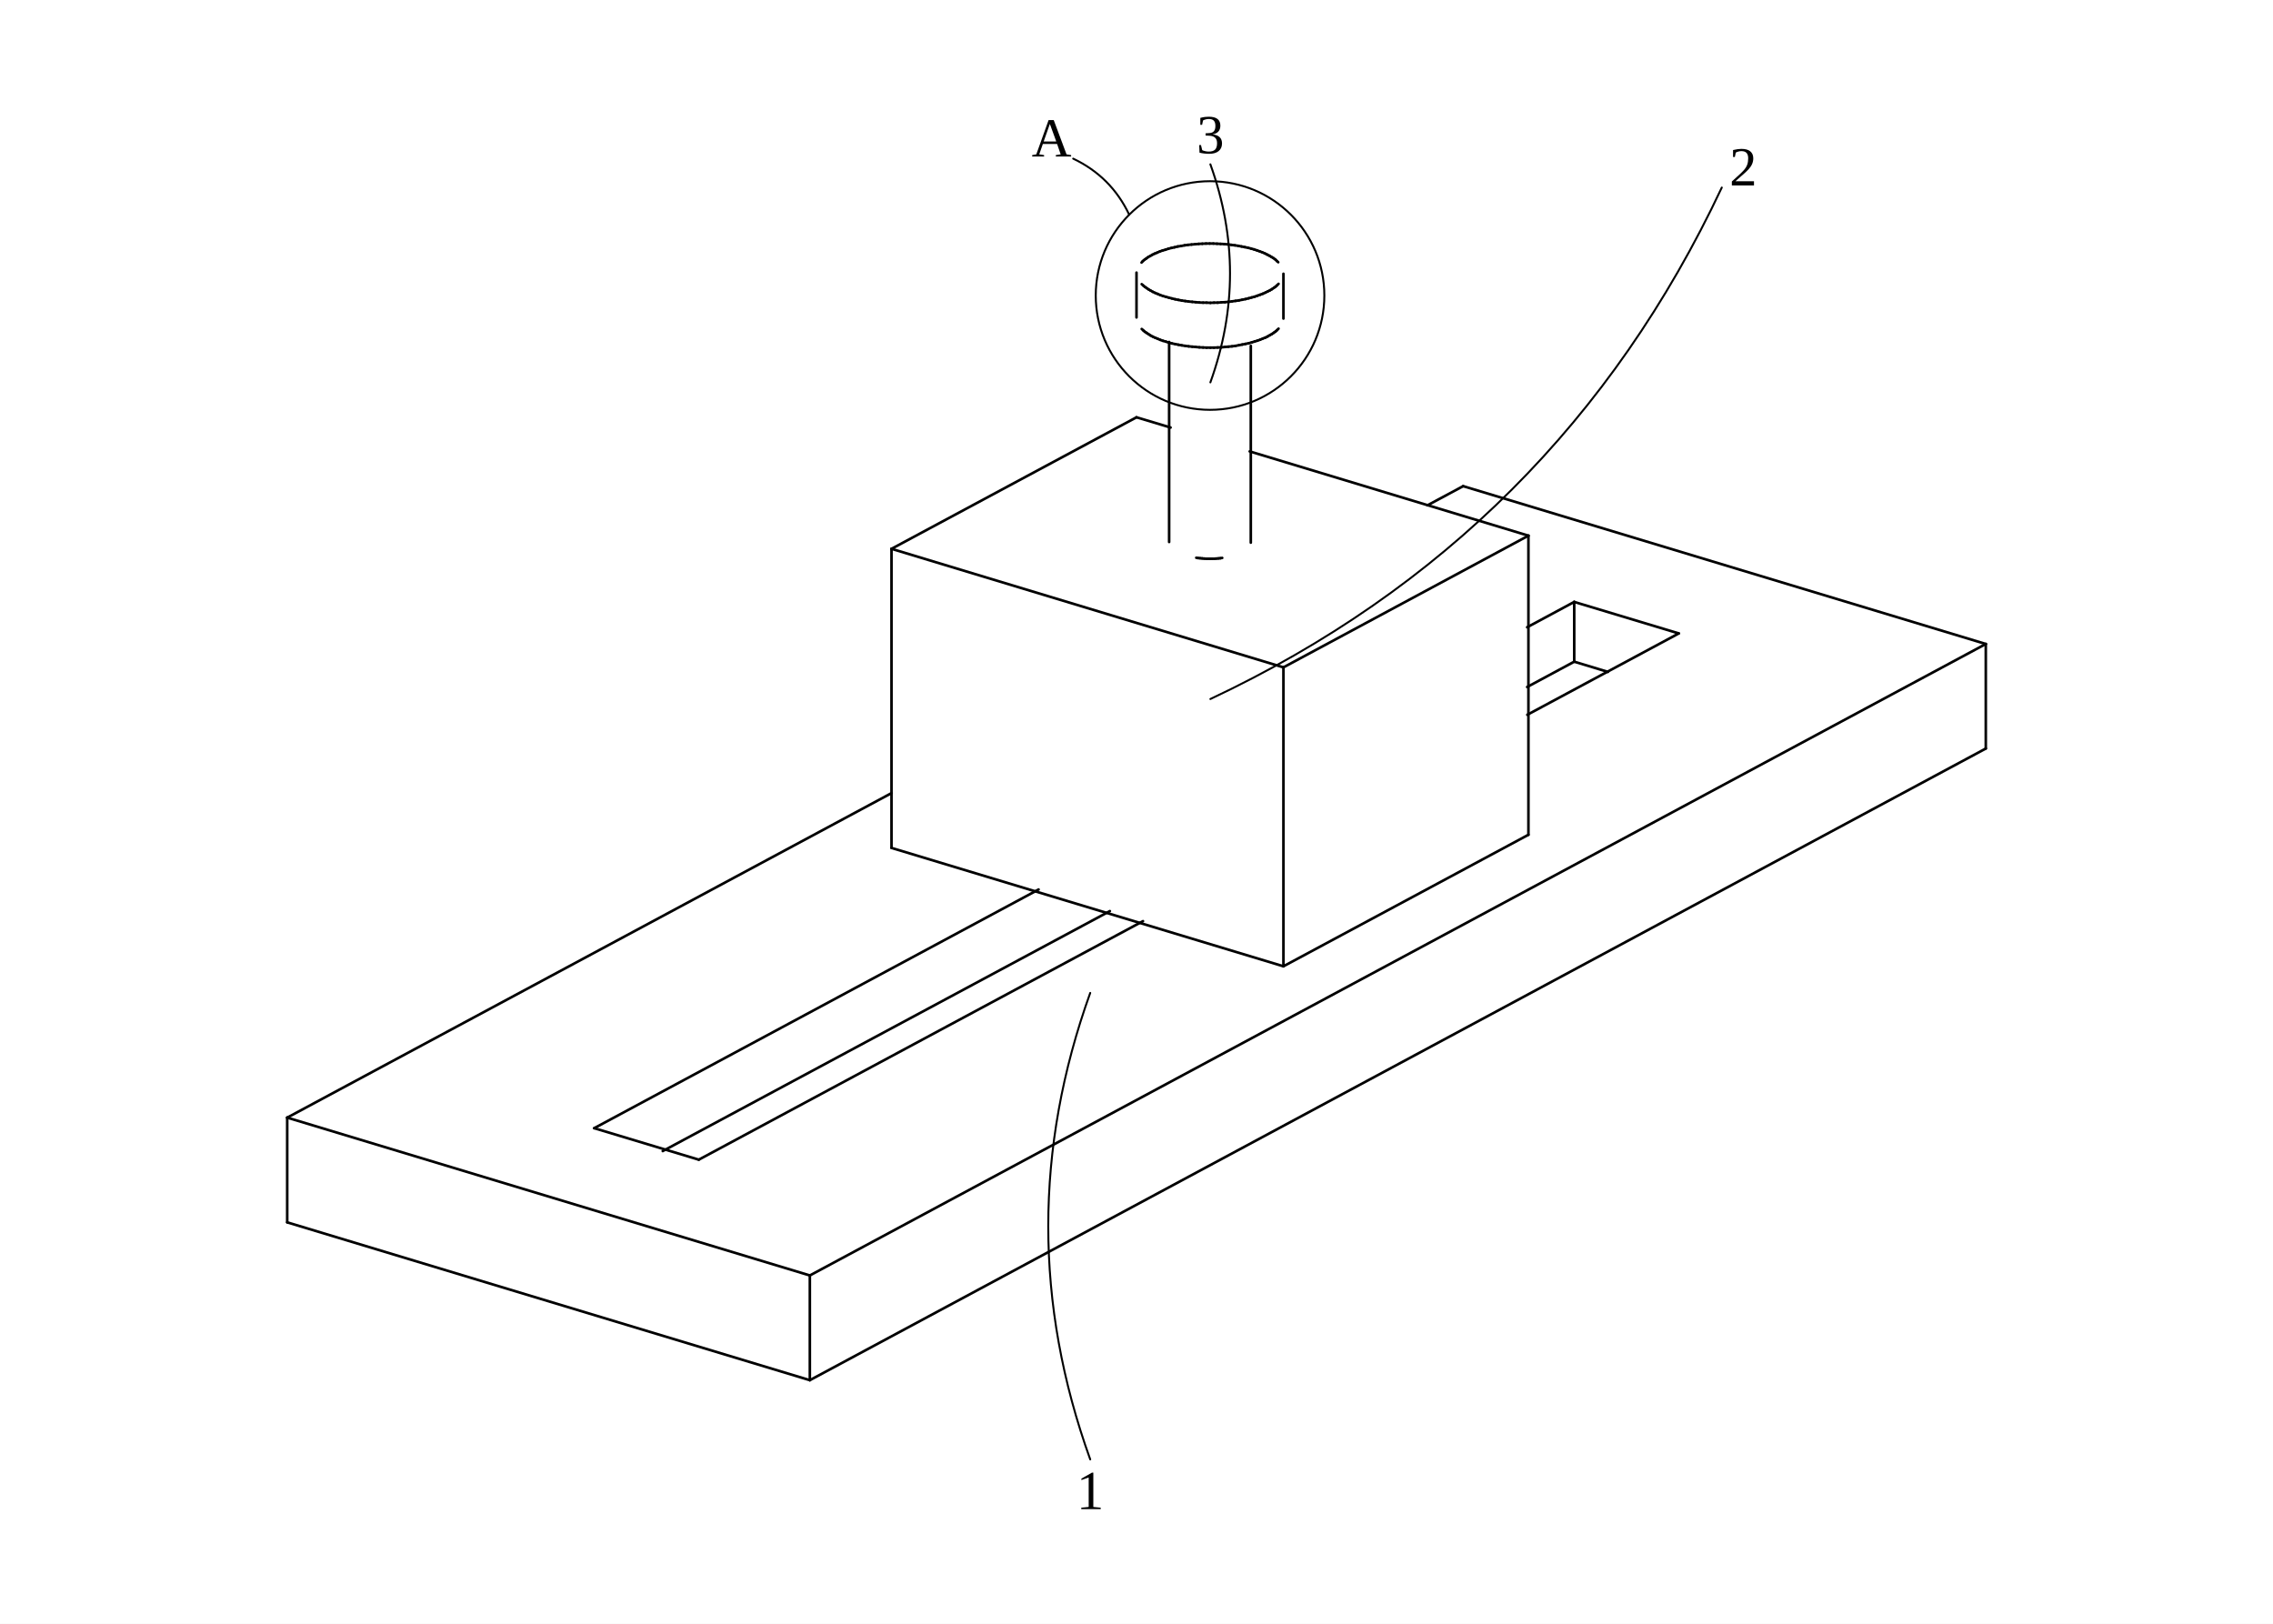
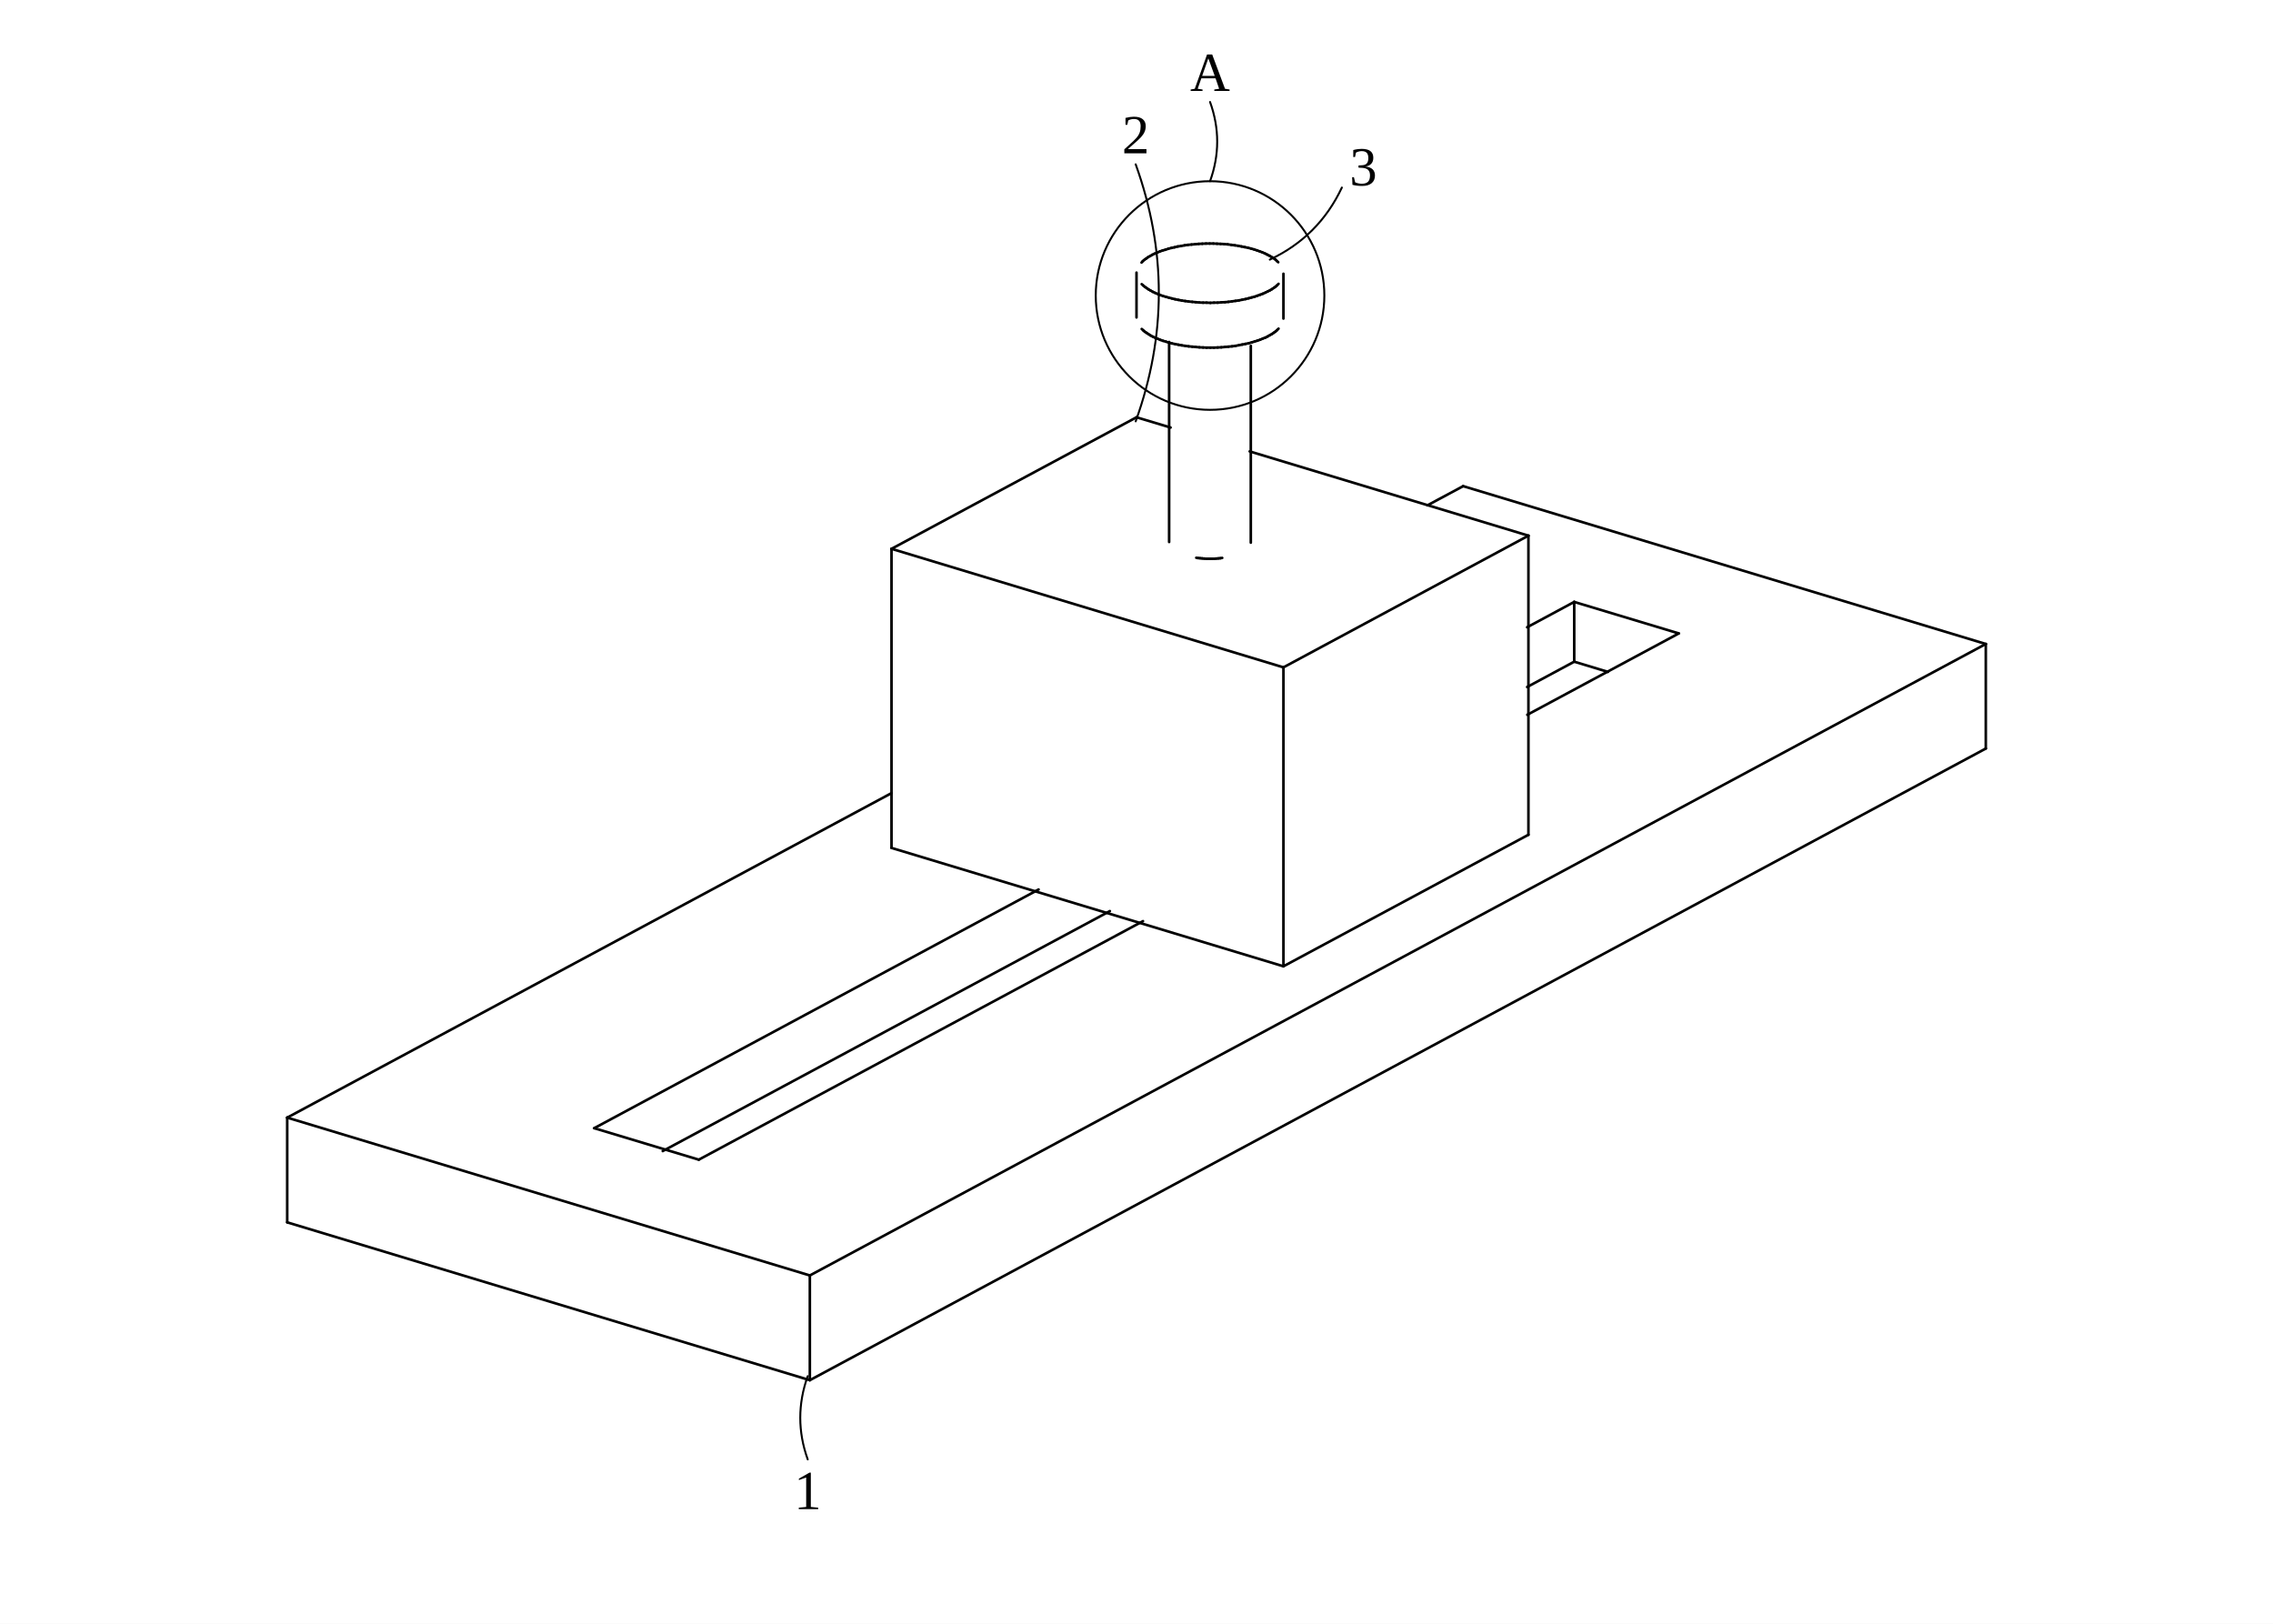
<svg xmlns="http://www.w3.org/2000/svg" width="1400" height="1000" viewBox="0 0 1400 1000" role="img" aria-label="测试立体图">
  <rect width="1400" height="1000" fill="#ffffff" />
  <g fill="none" stroke="#000000" stroke-width="1.6" stroke-linecap="round" stroke-linejoin="round" stroke-miterlimit="8">
    <path d="M 901.2 299.4 L 1223.1 396.6" />
    <path d="M 1223.1 461.0 L 1223.1 396.6" />
    <path d="M 176.9 752.8 L 176.9 688.3" />
    <path d="M 901.2 299.4 L 879.2 311.2M 549.2 488.4 L 176.9 688.3" />
    <path d="M 1034.0 390.1 L 969.6 370.7" />
    <path d="M 969.6 370.7 L 940.6 386.3M 639.7 547.8 L 366.0 694.8" />
    <path d="M 1034.0 390.1 L 940.7 440.2M 704.0 567.3 L 430.4 714.2" />
    <path d="M 366.0 694.8 L 430.4 714.2" />
    <path d="M 176.9 688.3 L 498.8 785.5" />
    <path d="M 1223.1 396.6 L 498.8 785.5" />
    <path d="M 498.8 785.5 L 498.8 850.0" />
    <path d="M 1223.1 461.0 L 498.8 850.0" />
    <path d="M 176.9 752.8 L 498.8 850.0" />
    <path d="M 408.2 708.9 L 683.6 561.1M 940.6 423.1 L 969.6 407.5" />
    <path d="M 969.6 370.7 L 969.6 407.5" />
    <path d="M 969.6 407.5 L 990.4 413.8" />
    <path d="M 700.0 257.0 L 721.0 263.3M 769.7 278.0 L 941.4 329.9" />
    <path d="M 941.4 514.1 L 941.4 329.9" />
    <path d="M 549.1 338.0 L 549.1 522.2" />
    <path d="M 549.1 522.2 L 790.5 595.1" />
    <path d="M 790.5 595.1 L 790.5 411.0" />
    <path d="M 549.1 338.0 L 790.5 411.0" />
    <path d="M 700.0 257.0 L 549.1 338.0" />
    <path d="M 941.4 514.1 L 790.5 595.1" />
    <path d="M 941.4 329.9 L 790.5 411.0" />
    <path d="M 736.8 343.5 L 738.0 343.7" />
    <path d="M 738.0 343.7 L 739.2 343.8" />
    <path d="M 739.2 343.8 L 740.4 343.9" />
    <path d="M 740.4 343.9 L 741.6 344.0" />
    <path d="M 741.6 344.0 L 742.9 344.1" />
    <path d="M 742.9 344.1 L 744.1 344.1" />
    <path d="M 744.1 344.1 L 745.4 344.1" />
    <path d="M 745.4 344.1 L 746.6 344.1" />
    <path d="M 746.6 344.1 L 747.9 344.1" />
    <path d="M 747.9 344.1 L 749.1 344.0" />
    <path d="M 749.1 344.0 L 750.4 343.9" />
    <path d="M 750.4 343.9 L 751.6 343.8" />
    <path d="M 751.6 343.8 L 752.8 343.6" />
    <path d="M 770.4 213.0 L 770.4 334.2" />
    <path d="M 720.1 210.6 L 720.1 333.8" />
    <path d="M 703.2 202.6 L 704.1 203.4" />
    <path d="M 704.1 203.4 L 705.1 204.3" />
    <path d="M 705.1 204.3 L 706.2 205.0" />
    <path d="M 706.2 205.0 L 707.4 205.8" />
    <path d="M 707.4 205.8 L 708.6 206.6" />
    <path d="M 708.6 206.6 L 710.0 207.3" />
    <path d="M 787.5 202.4 L 786.6 203.3" />
    <path d="M 710.0 207.3 L 711.5 208.0" />
    <path d="M 786.6 203.3 L 785.7 204.1" />
    <path d="M 711.5 208.0 L 713.0 208.6" />
    <path d="M 785.7 204.1 L 784.6 204.9" />
    <path d="M 713.0 208.6 L 714.6 209.3" />
    <path d="M 784.6 204.9 L 783.4 205.7" />
    <path d="M 714.6 209.3 L 716.3 209.9" />
    <path d="M 783.4 205.7 L 782.2 206.4" />
    <path d="M 716.3 209.9 L 718.1 210.4" />
    <path d="M 782.2 206.4 L 780.8 207.2" />
    <path d="M 718.1 210.4 L 719.9 211.0" />
    <path d="M 780.8 207.2 L 779.4 207.9" />
    <path d="M 719.9 211.0 L 721.8 211.5" />
    <path d="M 779.4 207.9 L 777.8 208.5" />
    <path d="M 721.8 211.5 L 723.8 211.9" />
    <path d="M 777.8 208.5 L 776.2 209.2" />
    <path d="M 723.8 211.9 L 725.8 212.3" />
    <path d="M 776.2 209.2 L 774.5 209.8" />
    <path d="M 725.8 212.3 L 727.9 212.7" />
    <path d="M 774.5 209.8 L 772.8 210.3" />
    <path d="M 727.9 212.7 L 730.0 213.0" />
    <path d="M 772.8 210.3 L 770.9 210.9" />
    <path d="M 730.0 213.0 L 732.1 213.3" />
    <path d="M 770.9 210.9 L 769.1 211.4" />
    <path d="M 732.1 213.3 L 734.3 213.5" />
    <path d="M 769.1 211.4 L 767.1 211.8" />
    <path d="M 734.3 213.5 L 736.5 213.7" />
    <path d="M 767.1 211.8 L 765.1 212.2" />
    <path d="M 736.5 213.7 L 738.7 213.9" />
    <path d="M 765.1 212.2 L 763.1 212.6" />
    <path d="M 738.7 213.9 L 741.0 214.0" />
    <path d="M 763.1 212.6 L 761.0 213.0" />
    <path d="M 741.0 214.0 L 743.2 214.1" />
    <path d="M 761.0 213.0 L 758.8 213.3" />
    <path d="M 743.2 214.1 L 745.5 214.1" />
    <path d="M 758.8 213.3 L 756.6 213.5" />
    <path d="M 745.5 214.1 L 747.7 214.1" />
    <path d="M 756.6 213.5 L 754.5 213.7" />
    <path d="M 747.7 214.1 L 750.0 214.0" />
    <path d="M 750.0 214.0 L 752.2 213.9" />
    <path d="M 754.5 213.7 L 752.2 213.9" />
    <path d="M 719.9 183.3 L 718.1 182.8" />
    <path d="M 719.9 183.3 L 721.8 183.8" />
    <path d="M 721.8 183.8 L 723.8 184.3" />
    <path d="M 723.8 184.3 L 725.8 184.7" />
    <path d="M 725.8 184.7 L 727.9 185.1" />
    <path d="M 727.9 185.1 L 730.0 185.4" />
    <path d="M 730.0 185.4 L 732.1 185.7" />
    <path d="M 732.1 185.7 L 734.3 185.9" />
    <path d="M 734.3 185.9 L 736.5 186.1" />
    <path d="M 736.5 186.1 L 738.7 186.3" />
    <path d="M 738.7 186.3 L 741.0 186.4" />
    <path d="M 741.0 186.4 L 743.2 186.4" />
    <path d="M 743.2 186.4 L 745.5 186.5" />
    <path d="M 745.5 186.5 L 747.7 186.4" />
    <path d="M 747.7 186.4 L 750.0 186.4" />
    <path d="M 750.0 186.4 L 752.2 186.2" />
    <path d="M 752.2 186.2 L 754.5 186.1" />
    <path d="M 754.5 186.1 L 756.6 185.9" />
    <path d="M 756.6 185.9 L 758.8 185.6" />
    <path d="M 758.8 185.6 L 761.0 185.3" />
    <path d="M 761.0 185.3 L 763.1 185.0" />
    <path d="M 763.1 185.0 L 765.1 184.6" />
    <path d="M 765.1 184.6 L 767.1 184.2" />
    <path d="M 767.1 184.2 L 769.1 183.7" />
    <path d="M 769.1 183.7 L 770.9 183.2" />
    <path d="M 770.9 183.2 L 772.8 182.7" />
    <path d="M 772.8 182.7 L 774.5 182.1" />
    <path d="M 774.5 182.1 L 776.2 181.5" />
    <path d="M 776.2 181.5 L 777.8 180.9" />
    <path d="M 777.8 180.9 L 779.4 180.2" />
    <path d="M 779.4 180.2 L 780.8 179.5" />
    <path d="M 780.8 179.5 L 782.2 178.8" />
    <path d="M 782.2 178.8 L 783.4 178.1" />
    <path d="M 783.4 178.1 L 784.6 177.3" />
    <path d="M 784.6 177.3 L 785.7 176.5" />
    <path d="M 785.7 176.5 L 786.6 175.7" />
    <path d="M 786.6 175.7 L 787.5 174.8" />
    <path d="M 790.5 196.2 L 790.5 168.6" />
    <path d="M 787.3 161.5 L 786.4 160.7" />
    <path d="M 786.4 160.7 L 785.5 159.8" />
    <path d="M 785.5 159.8 L 784.4 159.0" />
    <path d="M 784.4 159.0 L 783.2 158.3" />
    <path d="M 783.2 158.3 L 781.9 157.5" />
    <path d="M 781.9 157.5 L 780.5 156.8" />
    <path d="M 780.5 156.8 L 779.1 156.1" />
    <path d="M 779.1 156.1 L 777.5 155.4" />
    <path d="M 777.5 155.4 L 775.9 154.8" />
    <path d="M 775.9 154.8 L 774.2 154.2" />
    <path d="M 774.2 154.2 L 772.4 153.6" />
    <path d="M 772.4 153.6 L 770.6 153.1" />
    <path d="M 770.6 153.1 L 768.7 152.6" />
    <path d="M 768.7 152.6 L 766.7 152.2" />
    <path d="M 766.7 152.2 L 764.7 151.8" />
    <path d="M 764.7 151.8 L 762.7 151.4" />
    <path d="M 762.7 151.4 L 760.6 151.1" />
    <path d="M 760.6 151.1 L 758.4 150.8" />
    <path d="M 758.4 150.8 L 756.2 150.5" />
    <path d="M 756.2 150.5 L 754.0 150.3" />
    <path d="M 754.0 150.3 L 751.8 150.2" />
    <path d="M 751.8 150.2 L 749.6 150.1" />
    <path d="M 749.6 150.1 L 747.3 150.0" />
    <path d="M 747.3 150.0 L 745.1 150.0" />
    <path d="M 745.1 150.0 L 742.8 150.0" />
    <path d="M 742.8 150.0 L 740.5 150.1" />
    <path d="M 740.5 150.1 L 738.3 150.2" />
    <path d="M 738.3 150.2 L 736.1 150.4" />
    <path d="M 736.1 150.4 L 733.9 150.6" />
    <path d="M 733.9 150.6 L 731.7 150.8" />
    <path d="M 731.7 150.8 L 729.6 151.1" />
    <path d="M 729.6 151.1 L 727.5 151.5" />
    <path d="M 727.5 151.5 L 725.4 151.8" />
    <path d="M 725.4 151.8 L 723.4 152.3" />
    <path d="M 723.4 152.3 L 721.5 152.7" />
    <path d="M 721.5 152.7 L 719.6 153.2" />
    <path d="M 719.6 153.2 L 717.8 153.8" />
    <path d="M 717.8 153.8 L 716.0 154.3" />
    <path d="M 716.0 154.3 L 714.3 154.9" />
    <path d="M 714.3 154.9 L 712.7 155.6" />
    <path d="M 712.7 155.6 L 711.2 156.2" />
    <path d="M 711.2 156.2 L 709.7 156.9" />
    <path d="M 709.7 156.9 L 708.4 157.7" />
    <path d="M 708.4 157.7 L 707.1 158.4" />
    <path d="M 707.1 158.4 L 706.0 159.2" />
    <path d="M 706.0 159.2 L 704.9 160.0" />
    <path d="M 704.9 160.0 L 703.9 160.8" />
    <path d="M 703.9 160.8 L 703.1 161.7" />
    <path d="M 700.0 195.5 L 700.0 167.9" />
    <path d="M 703.2 175.0 L 704.1 175.8" />
    <path d="M 704.1 175.8 L 705.1 176.6" />
    <path d="M 705.1 176.6 L 706.2 177.4" />
    <path d="M 706.2 177.4 L 707.4 178.2" />
    <path d="M 707.4 178.2 L 708.6 178.9" />
    <path d="M 708.6 178.9 L 710.0 179.7" />
    <path d="M 710.0 179.7 L 711.5 180.4" />
    <path d="M 711.5 180.4 L 713.0 181.0" />
    <path d="M 713.0 181.0 L 714.6 181.7" />
    <path d="M 714.6 181.7 L 716.3 182.3" />
    <path d="M 718.1 182.8 L 716.3 182.3" />
  </g>
  <g fill="none" stroke="#000000" stroke-width="1.2" stroke-linecap="round" font-family="'Times New Roman', 'SimSun', serif" font-size="34" text-anchor="middle">
-     <path d="M 671.5 611.5 Q 619.8 755.2 671.5 898.8" />
-     <text fill="#000000" stroke="none" x="671.5" y="929.4">1</text>
-     <path d="M 745.5 430.5 Q 959.7 329.7 1060.5 115.5" />
-     <text fill="#000000" stroke="none" x="1073.7" y="114.2">2</text>
-     <path d="M 745.5 235.5 Q 769.7 168.4 745.5 101.2" />
-     <text fill="#000000" stroke="none" x="745.5" y="94.4">3</text>
+     <path d="M 497.5 847.5 Q 488.3 873.2 497.5 898.8" />
+     <text fill="#000000" stroke="none" x="497.5" y="929.4">1</text>
+     <path d="M 699.5 259.5 Q 728.0 180.4 699.5 101.2" />
+     <text fill="#000000" stroke="none" x="699.5" y="94.4">2</text>
+     <path d="M 782.1 159.9 Q 812.3 145.7 826.5 115.5" />
+     <text fill="#000000" stroke="none" x="839.7" y="114.2">3</text>
    <circle cx="745.3" cy="182.0" r="70.4" />
-     <path d="M 695.5 132.2 Q 684.4 108.8 661.0 97.7" />
-     <text fill="#000000" stroke="none" x="647.7" y="96.4">A</text>
+     <path d="M 745.3 111.6 Q 754.1 87.2 745.3 62.8" />
+     <text fill="#000000" stroke="none" x="745.3" y="56.0">A</text>
  </g>
</svg>
